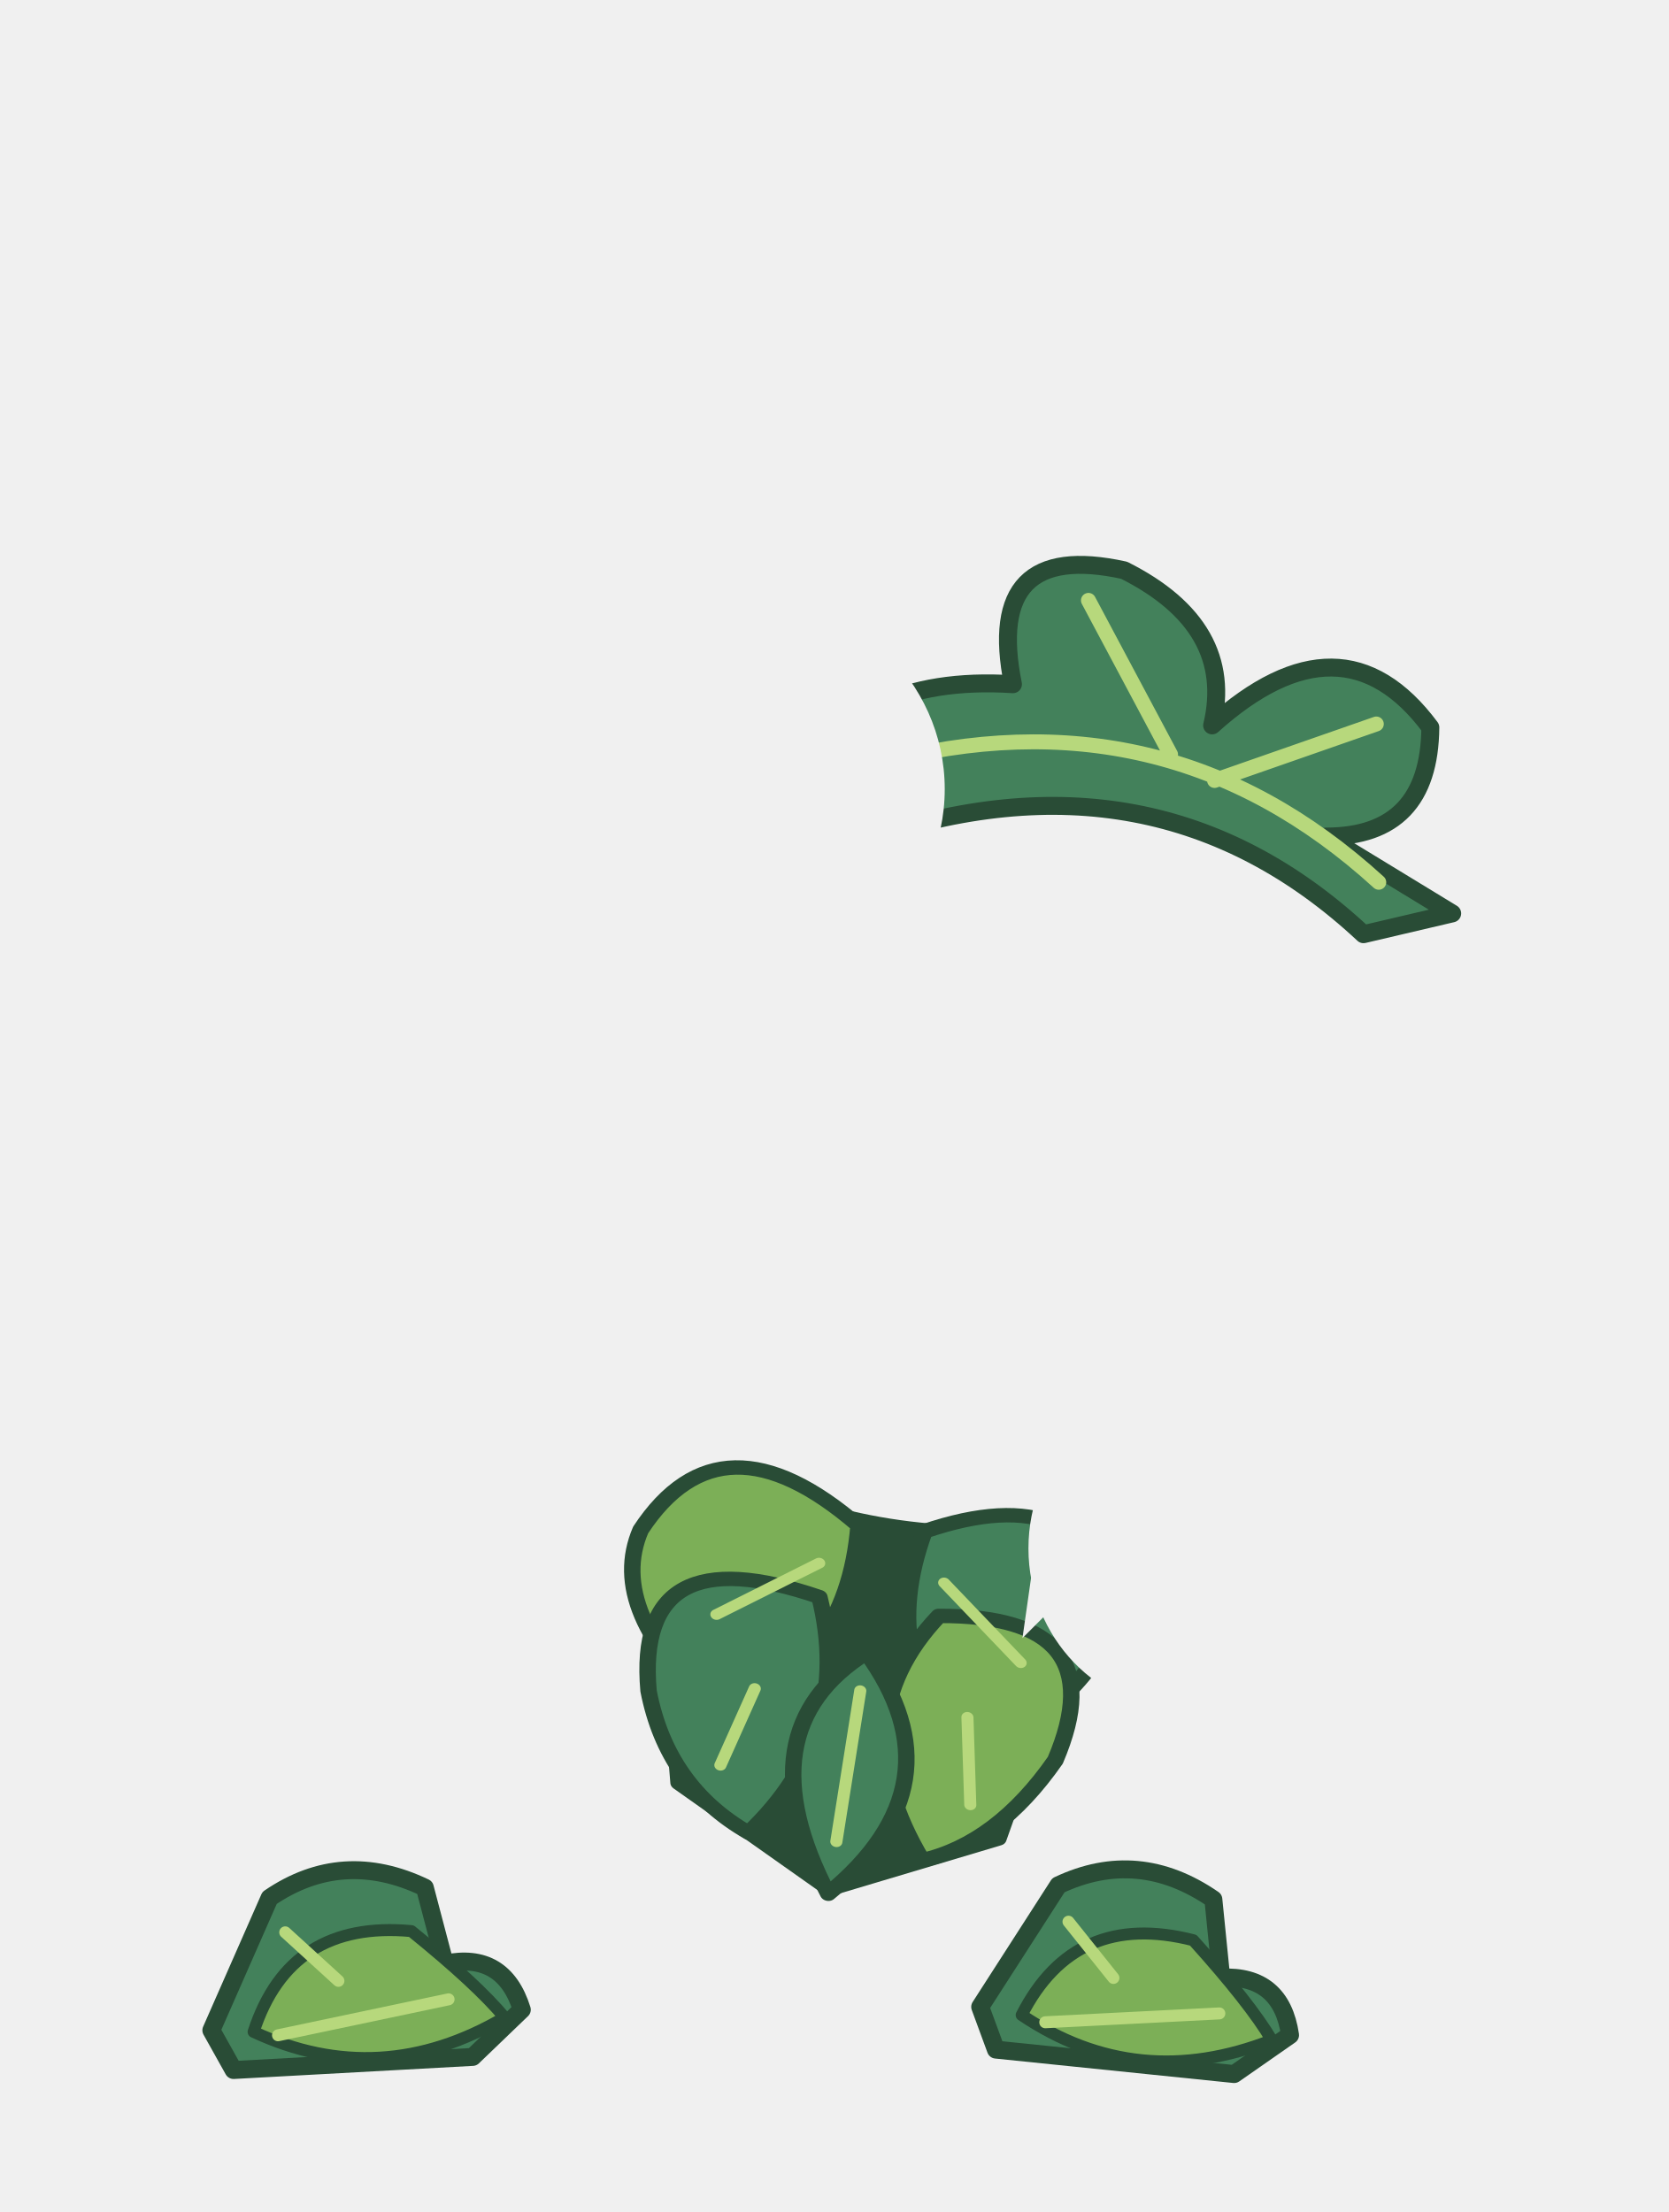
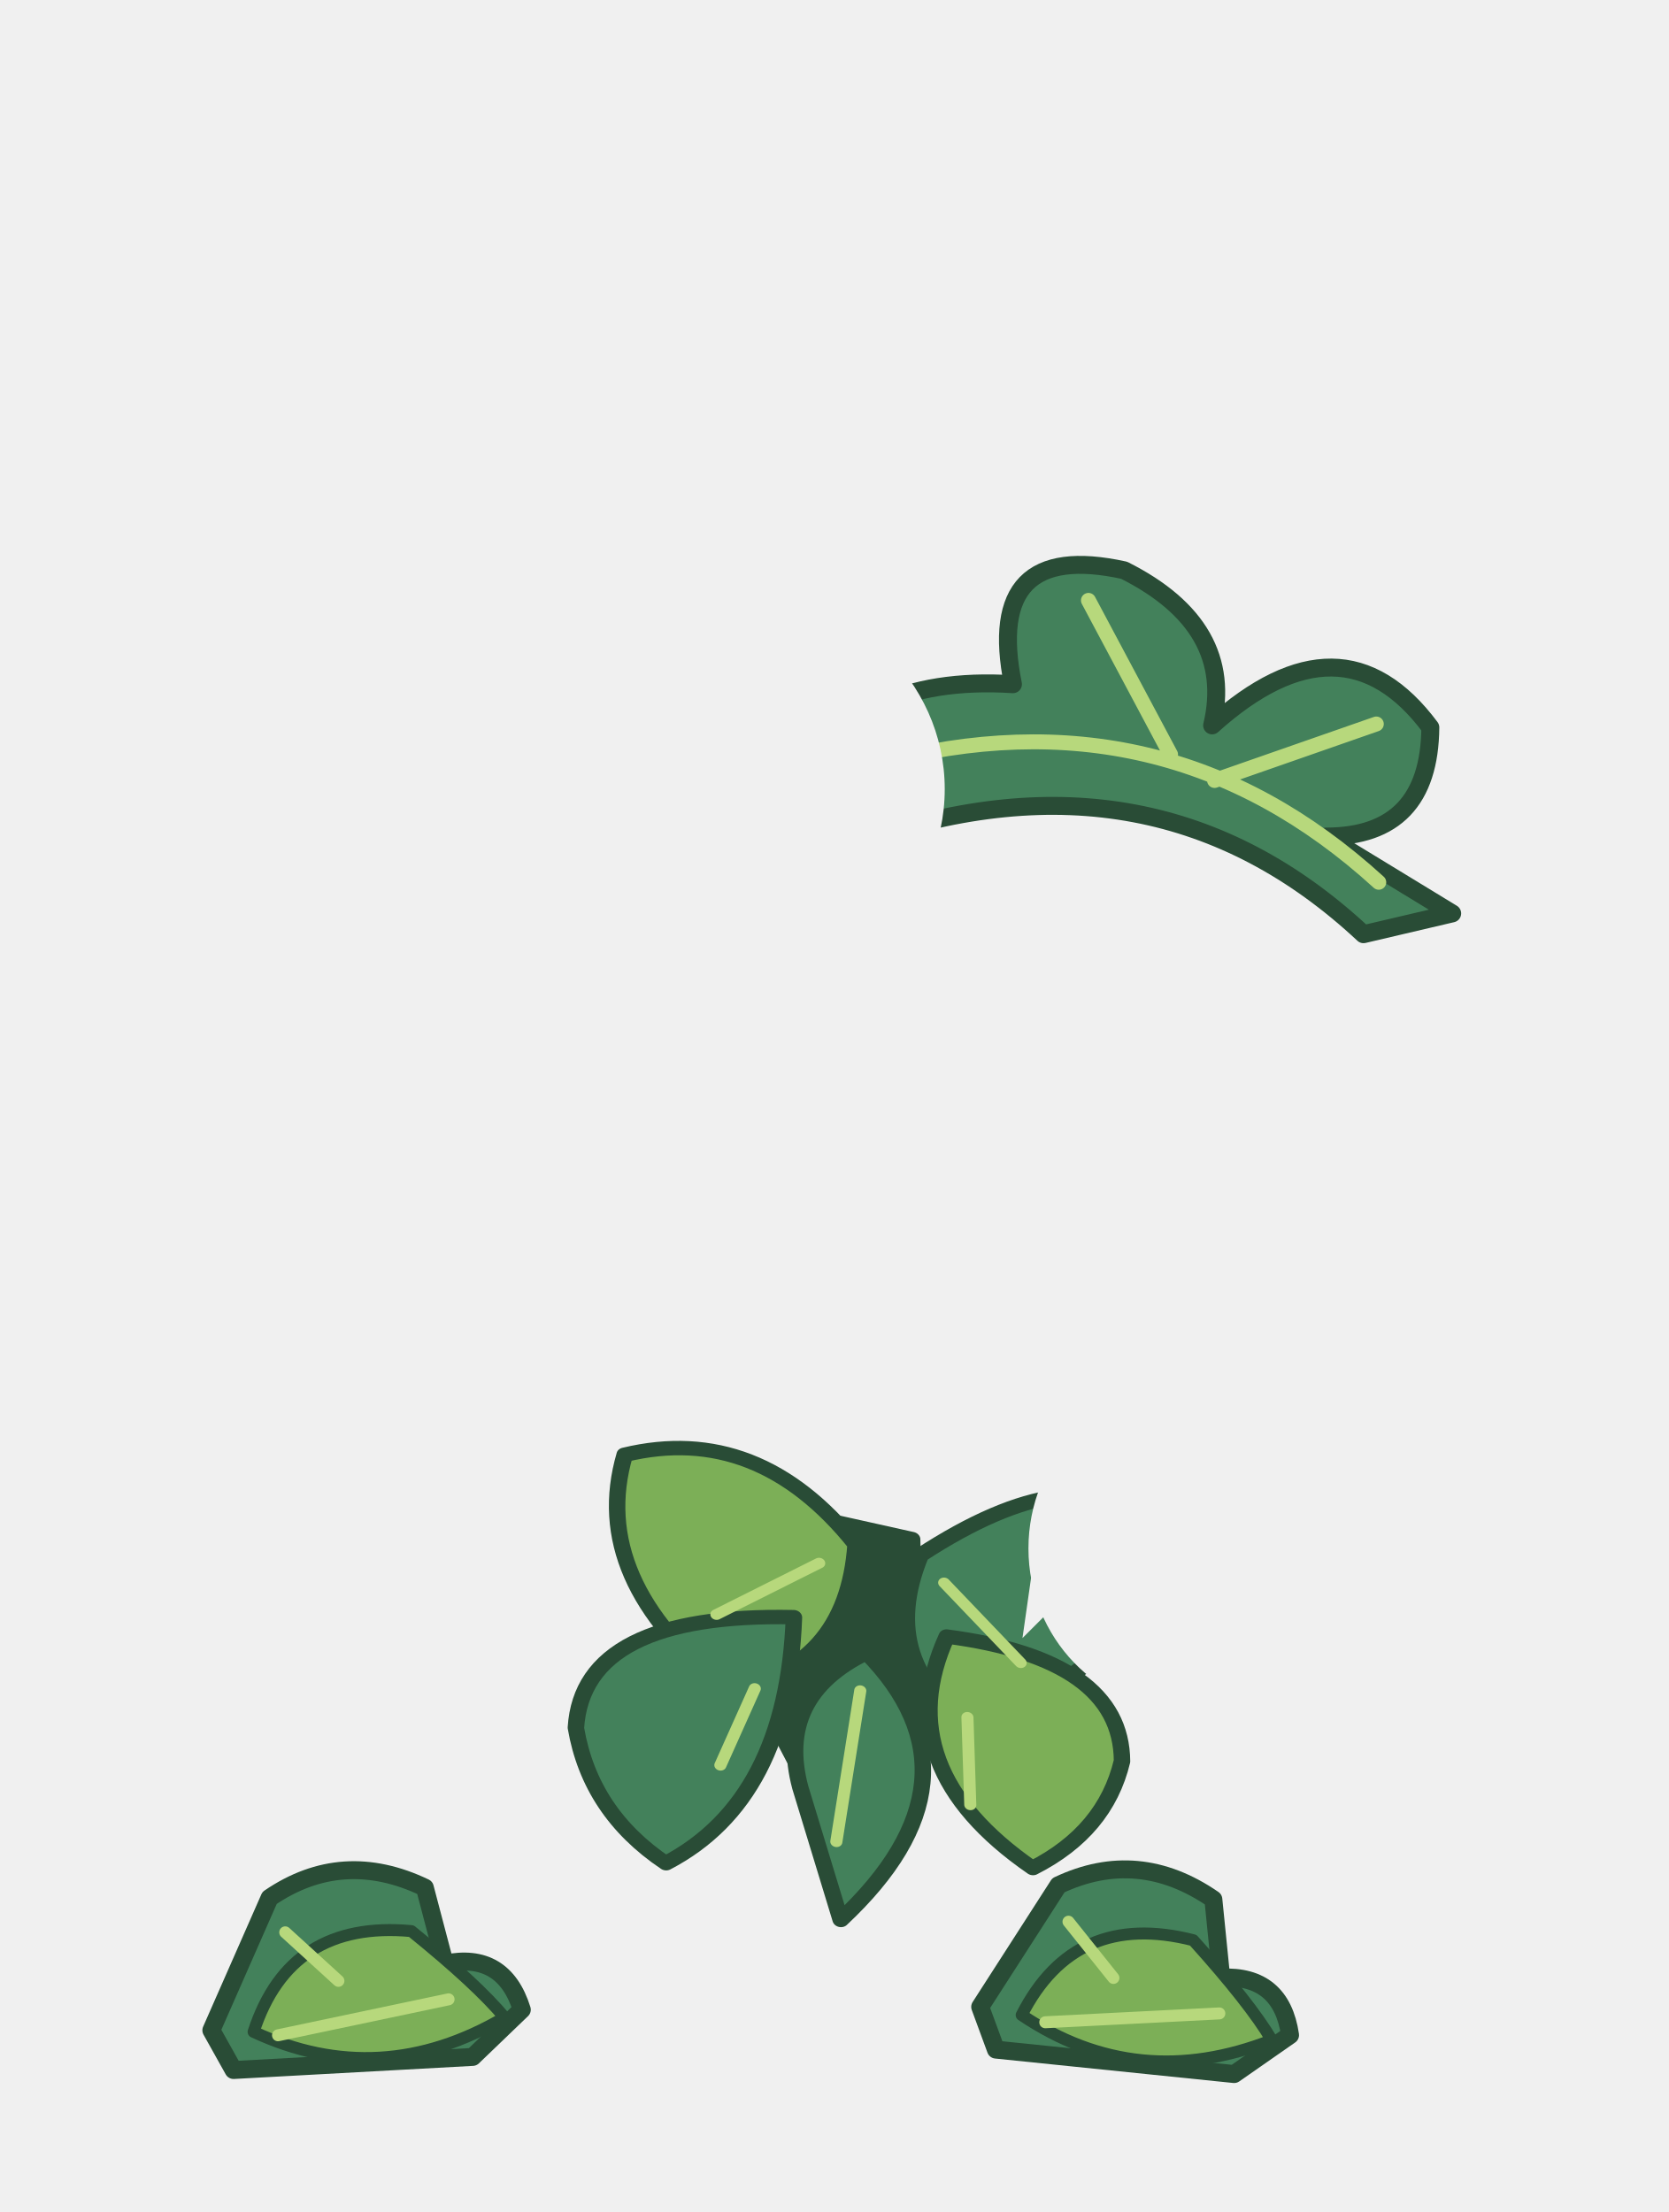
<svg xmlns="http://www.w3.org/2000/svg" width="279" height="370" viewBox="0 0 279 370" data-armor="leaf" data-phase="attack" data-frame="2">
  <defs>
    <linearGradient id="metal" x1="0" y1="0" x2=".8" y2="1">
      <stop stop-color="#b7d87c" />
      <stop offset=".55" stop-color="#43815b" />
      <stop offset="1" stop-color="#b7d87c" />
    </linearGradient>
    <mask id="details" maskUnits="userSpaceOnUse" x="0" y="0" width="279" height="370">
      <rect width="279" height="370" fill="white" />
      <g fill="black">
        <ellipse data-protect="flower" cx="123" cy="132" rx="35" ry="33" />
        <ellipse data-protect="paw" cx="89" cy="163" rx="25" ry="29" />
        <ellipse data-protect="paw" cx="198" cy="259" rx="26" ry="27" />
        <polygon data-protect="scarf" points="126,219 176,239 171,274 203,242 217,230" />
      </g>
    </mask>
  </defs>
  <g mask="url(#details)">
    <g transform="translate(60 335) rotate(-6)">
      <g data-part="boot">
        <path d="M-13 -19Q0 -26 13 -18L15 -5Q25 -6 27 4L18 11L-22 9L-25 2Z" fill="#43815b" stroke="#294c36" stroke-width="3" stroke-linejoin="round" stroke-linecap="round" />
        <path d="M-18 3Q-10 -15 10 -11Q20 -1 24 5Q2 15 -18 3Z" fill="#7caf57" stroke="#294c36" stroke-width="2" stroke-linejoin="round" stroke-linecap="round" />
        <path d="M-14 4L15 1M-11 -13L-3 -4" fill="none" stroke="#b7d87c" stroke-width="2" stroke-linejoin="round" stroke-linecap="round" />
      </g>
    </g>
    <g transform="translate(189 335) rotate(3)">
      <g data-part="boot">
        <path d="M-13 -19Q0 -26 13 -18L15 -5Q25 -6 27 4L18 11L-22 9L-25 2Z" fill="#43815b" stroke="#294c36" stroke-width="3" stroke-linejoin="round" stroke-linecap="round" />
        <path d="M-18 3Q-10 -15 10 -11Q20 -1 24 5Q2 15 -18 3Z" fill="#7caf57" stroke="#294c36" stroke-width="2" stroke-linejoin="round" stroke-linecap="round" />
        <path d="M-14 4L15 1M-11 -13L-3 -4" fill="none" stroke="#b7d87c" stroke-width="2" stroke-linejoin="round" stroke-linecap="round" />
      </g>
    </g>
    <g transform="translate(144 282) rotate(9)">
      <g data-part="chestplate" transform="scale(0.92 0.8)">
-         <path d="M-29 -39Q0 -29 31 -39L35 -10L29 27L0 43L-30 26L-37 -7Z" fill="#294c36" stroke="#294c36" stroke-width="3" stroke-linejoin="round" stroke-linecap="round" />
-         <path d="M-5 -33Q-33 -53 -44 -25Q-48 -7 -25 10Q-3 -3 -5 -33Z" fill="#7caf57" stroke="#294c36" stroke-width="3" stroke-linejoin="round" stroke-linecap="round" />
-         <path d="M7 -34Q35 -51 44 -23Q41 -4 22 11Q2 -5 7 -34Z" fill="#43815b" stroke="#294c36" stroke-width="3" stroke-linejoin="round" stroke-linecap="round" />
-         <path d="M-10 -17Q-45 -24 -38 8Q-32 27 -16 34Q0 10 -10 -17Z" fill="#43815b" stroke="#294c36" stroke-width="3" stroke-linejoin="round" stroke-linecap="round" />
-         <path d="M12 -17Q44 -23 37 9Q29 28 16 34Q-3 8 12 -17Z" fill="#7caf57" stroke="#294c36" stroke-width="3" stroke-linejoin="round" stroke-linecap="round" />
-         <path d="M0 -7Q-20 13 0 44Q21 17 0 -7Z" fill="#43815b" stroke="#294c36" stroke-width="3" stroke-linejoin="round" stroke-linecap="round" />
+         <path d="M-9 -33L5 -32L13 19L-3 28L-14 11Z" fill="#294c36" stroke="#294c36" stroke-width="3" stroke-linejoin="round" stroke-linecap="round" />
+         <path d="M-5 -29Q-26 -51 -49 -40Q-52 -13 -24 5Q-3 -3 -5 -29Z" fill="#7caf57" stroke="#294c36" stroke-width="3" stroke-linejoin="round" stroke-linecap="round" />
+         <path d="M7 -29Q32 -55 48 -43Q54 -19 22 5Q2 -5 7 -29Z" fill="#43815b" stroke="#294c36" stroke-width="3" stroke-linejoin="round" stroke-linecap="round" />
+         <path d="M-14 -12Q-52 -6 -50 18Q-45 35 -30 43Q-10 26 -14 -12Z" fill="#43815b" stroke="#294c36" stroke-width="3" stroke-linejoin="round" stroke-linecap="round" />
+         <path d="M14 -13Q46 -14 49 7Q48 22 36 32Q7 16 14 -13Z" fill="#7caf57" stroke="#294c36" stroke-width="3" stroke-linejoin="round" stroke-linecap="round" />
+         <path d="M0 -7Q-15 5 -8 23L3 49Q26 15 0 -7Z" fill="#43815b" stroke="#294c36" stroke-width="3" stroke-linejoin="round" stroke-linecap="round" />
        <path d="M0 1V33M-11 -24L-28 -10M12 -24L28 -10M-19 4L-23 21M20 3L23 21" fill="none" stroke="#b7d87c" stroke-width="2.2" stroke-linejoin="round" stroke-linecap="round" />
      </g>
    </g>
    <g transform="translate(185 170) rotate(10)">
      <g data-part="helmet">
        <path d="M-58 -28Q-52 -49 -25 -52Q-34 -75 -10 -74Q10 -68 9 -51Q27 -74 45 -57Q48 -39 31 -36L54 -27L40 -21Q0 -47 -45 -22Z" fill="#43815b" stroke="#294c36" stroke-width="3" stroke-linejoin="round" stroke-linecap="round" />
        <path d="M-15 -68L3 -45M36 -56L11 -42M-45 -35Q0 -56 41 -30" fill="none" stroke="#b7d87c" stroke-width="2.5" stroke-linejoin="round" stroke-linecap="round" />
      </g>
    </g>
  </g>
</svg>
